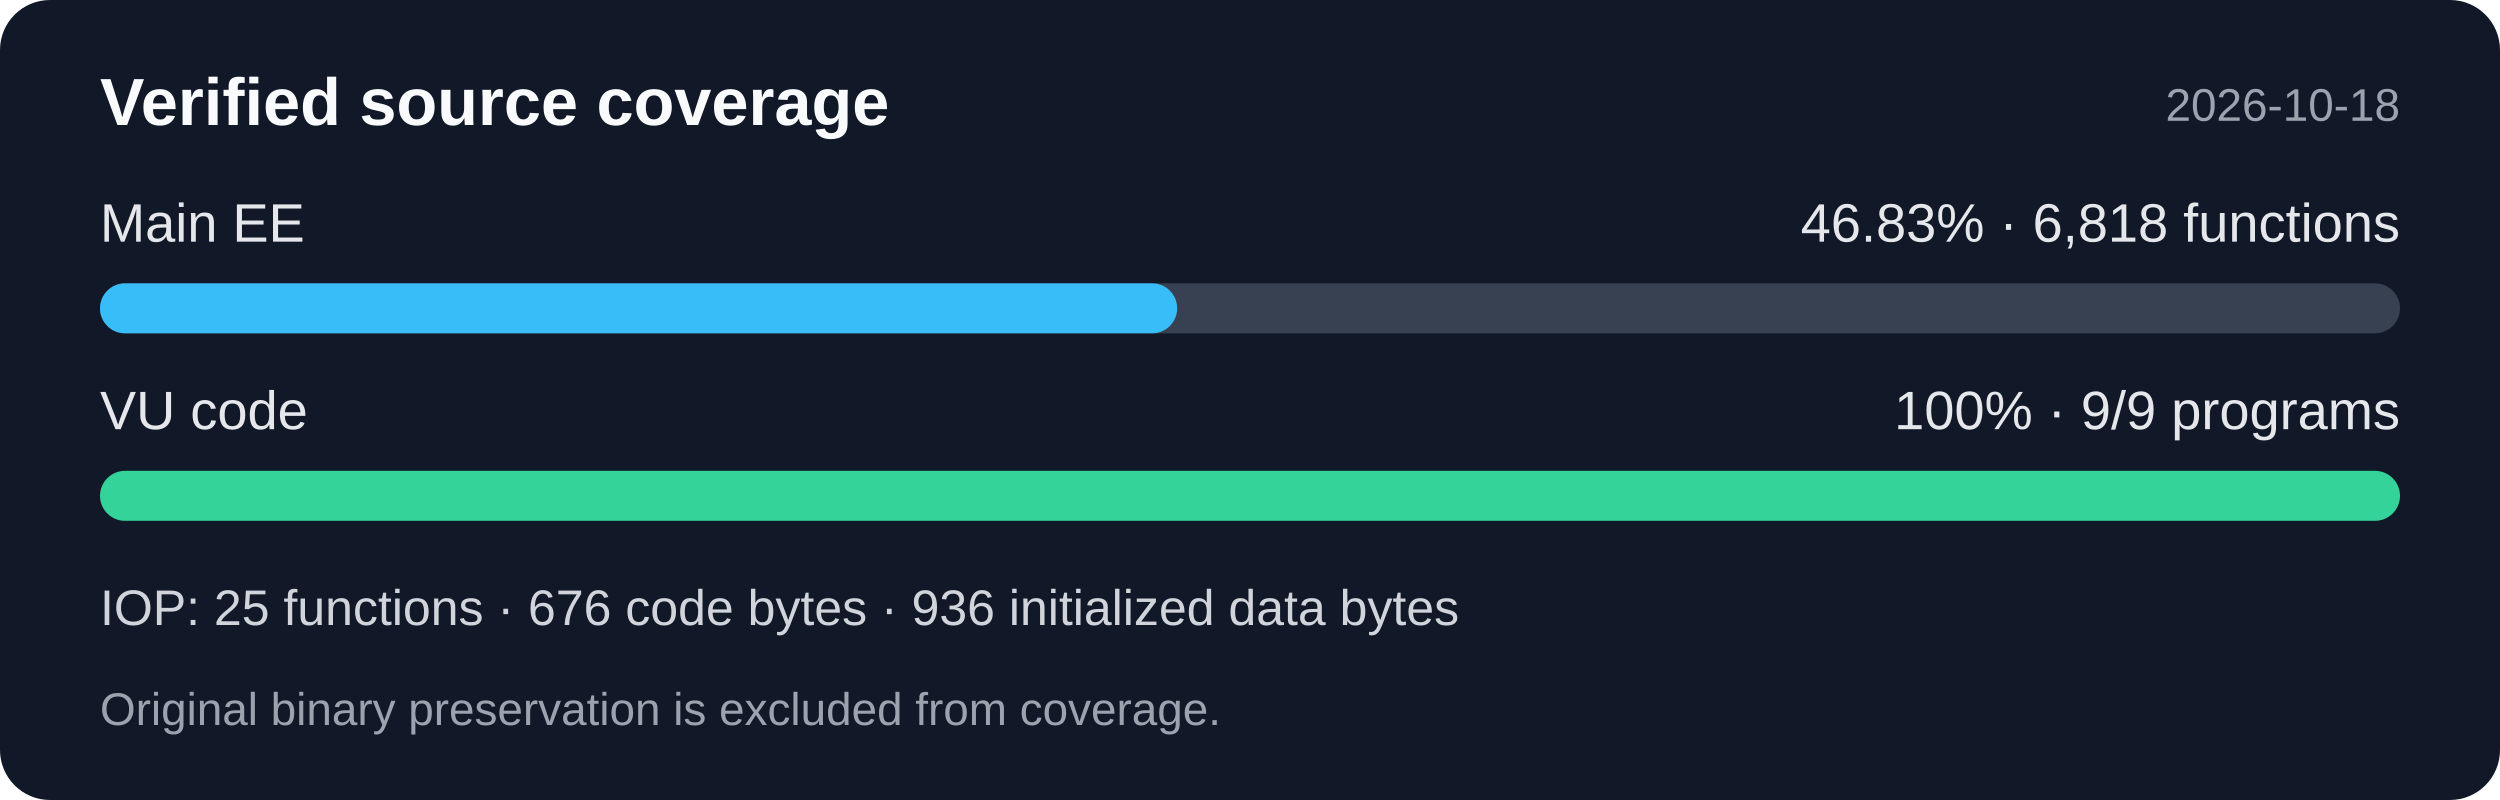
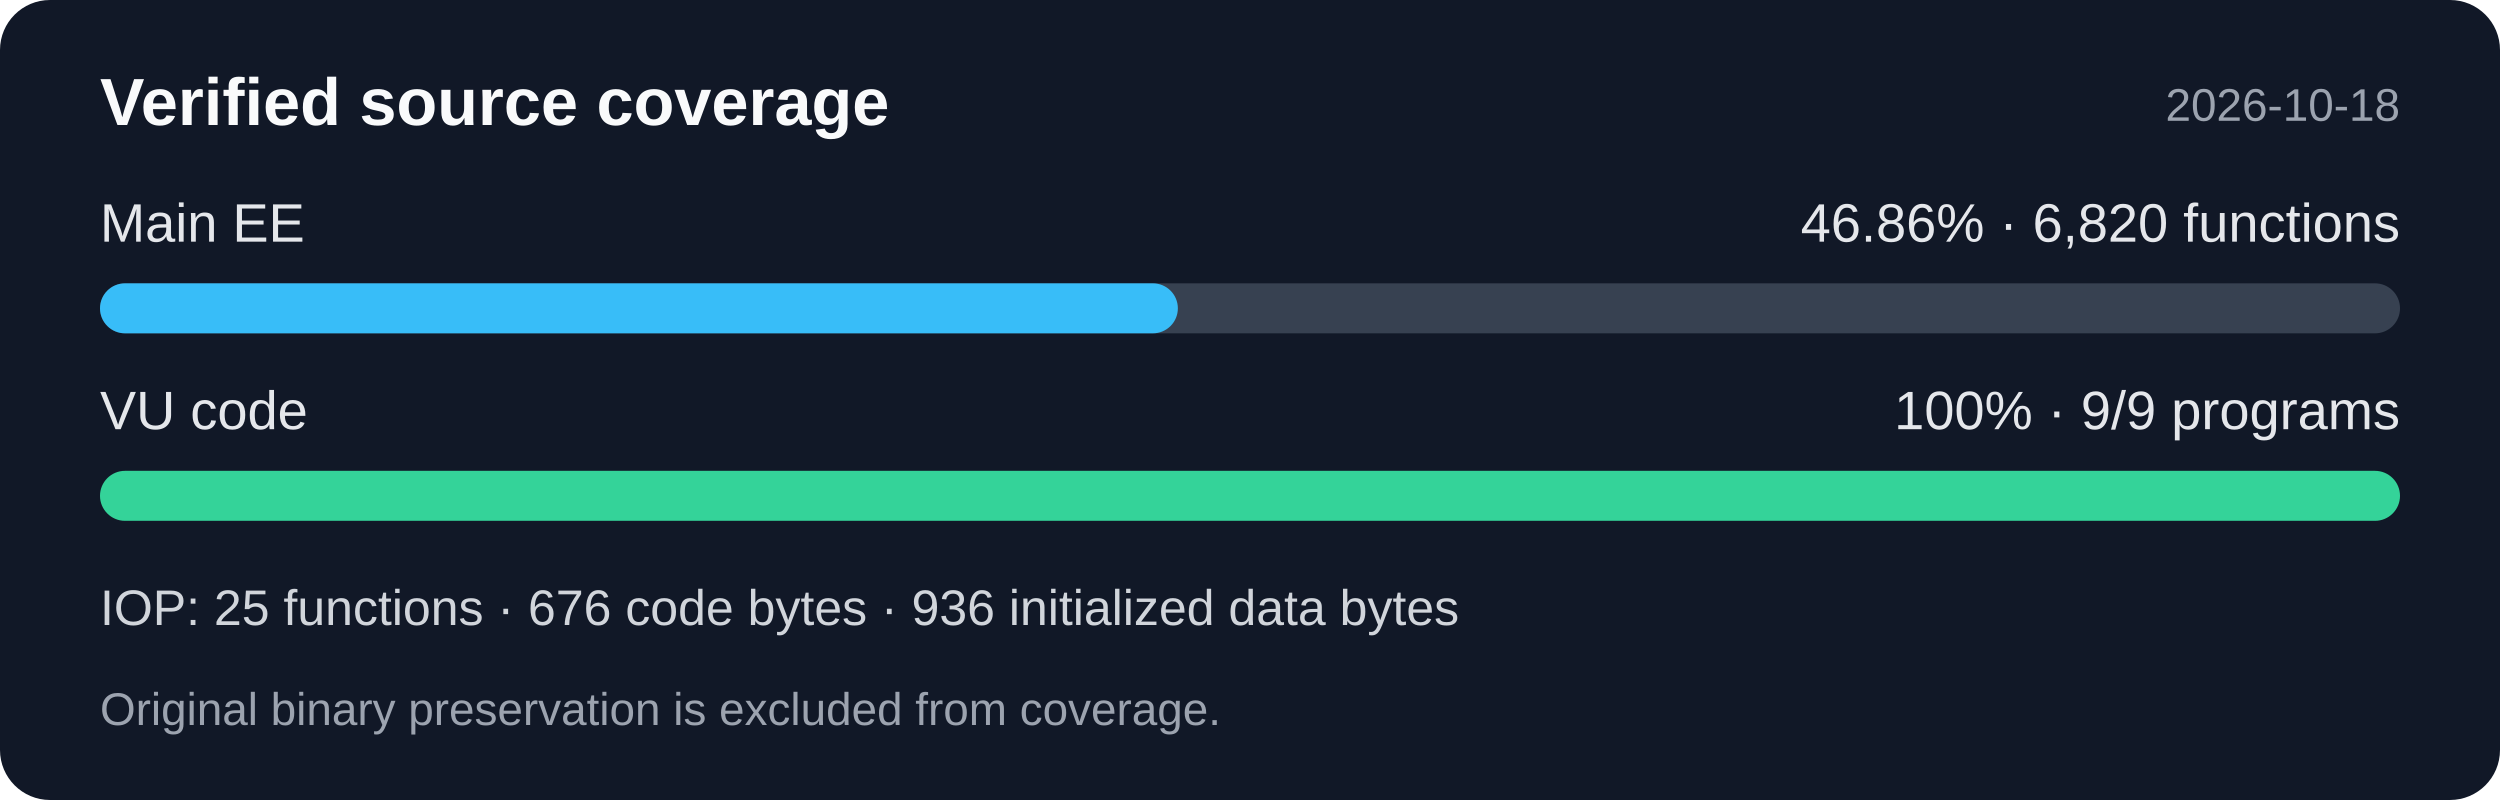
<svg xmlns="http://www.w3.org/2000/svg" width="600" height="192" viewBox="0 0 600 192" role="img" aria-labelledby="title desc">
  <rect width="600" height="192" rx="12" fill="#111827" />
  <g font-family="Segoe UI,Arial,sans-serif">
    <text x="24" y="30" fill="#f9fafb" font-size="16" font-weight="600">Verified source coverage</text>
    <text x="576" y="29" fill="#9ca3af" font-size="11" text-anchor="end">2026-10-18</text>
    <text x="24" y="58" fill="#e5e7eb" font-size="13">Main EE</text>
-     <text x="576" y="58" fill="#e5e7eb" font-size="13" text-anchor="end">46.83% · 6,818 functions</text>
+     <text x="576" y="58" fill="#e5e7eb" font-size="13" text-anchor="end">46.86% · 6,820 functions</text>
    <rect x="24" y="68" width="552" height="12" rx="6" fill="#374151" />
-     <rect x="24" y="68" width="258.522" height="12" rx="6" fill="#38bdf8" />
+     <rect x="24" y="68" width="258.686" height="12" rx="6" fill="#38bdf8" />
    <text x="24" y="103" fill="#e5e7eb" font-size="13">VU code</text>
    <text x="576" y="103" fill="#e5e7eb" font-size="13" text-anchor="end">100% · 9/9 programs</text>
    <rect x="24" y="113" width="552" height="12" rx="6" fill="#34d399" />
    <text x="24" y="150" fill="#d1d5db" font-size="12">IOP: 25 functions · 676 code bytes · 936 initialized data bytes</text>
    <text x="24" y="174" fill="#9ca3af" font-size="11">Original binary preservation is excluded from coverage.</text>
  </g>
</svg>
